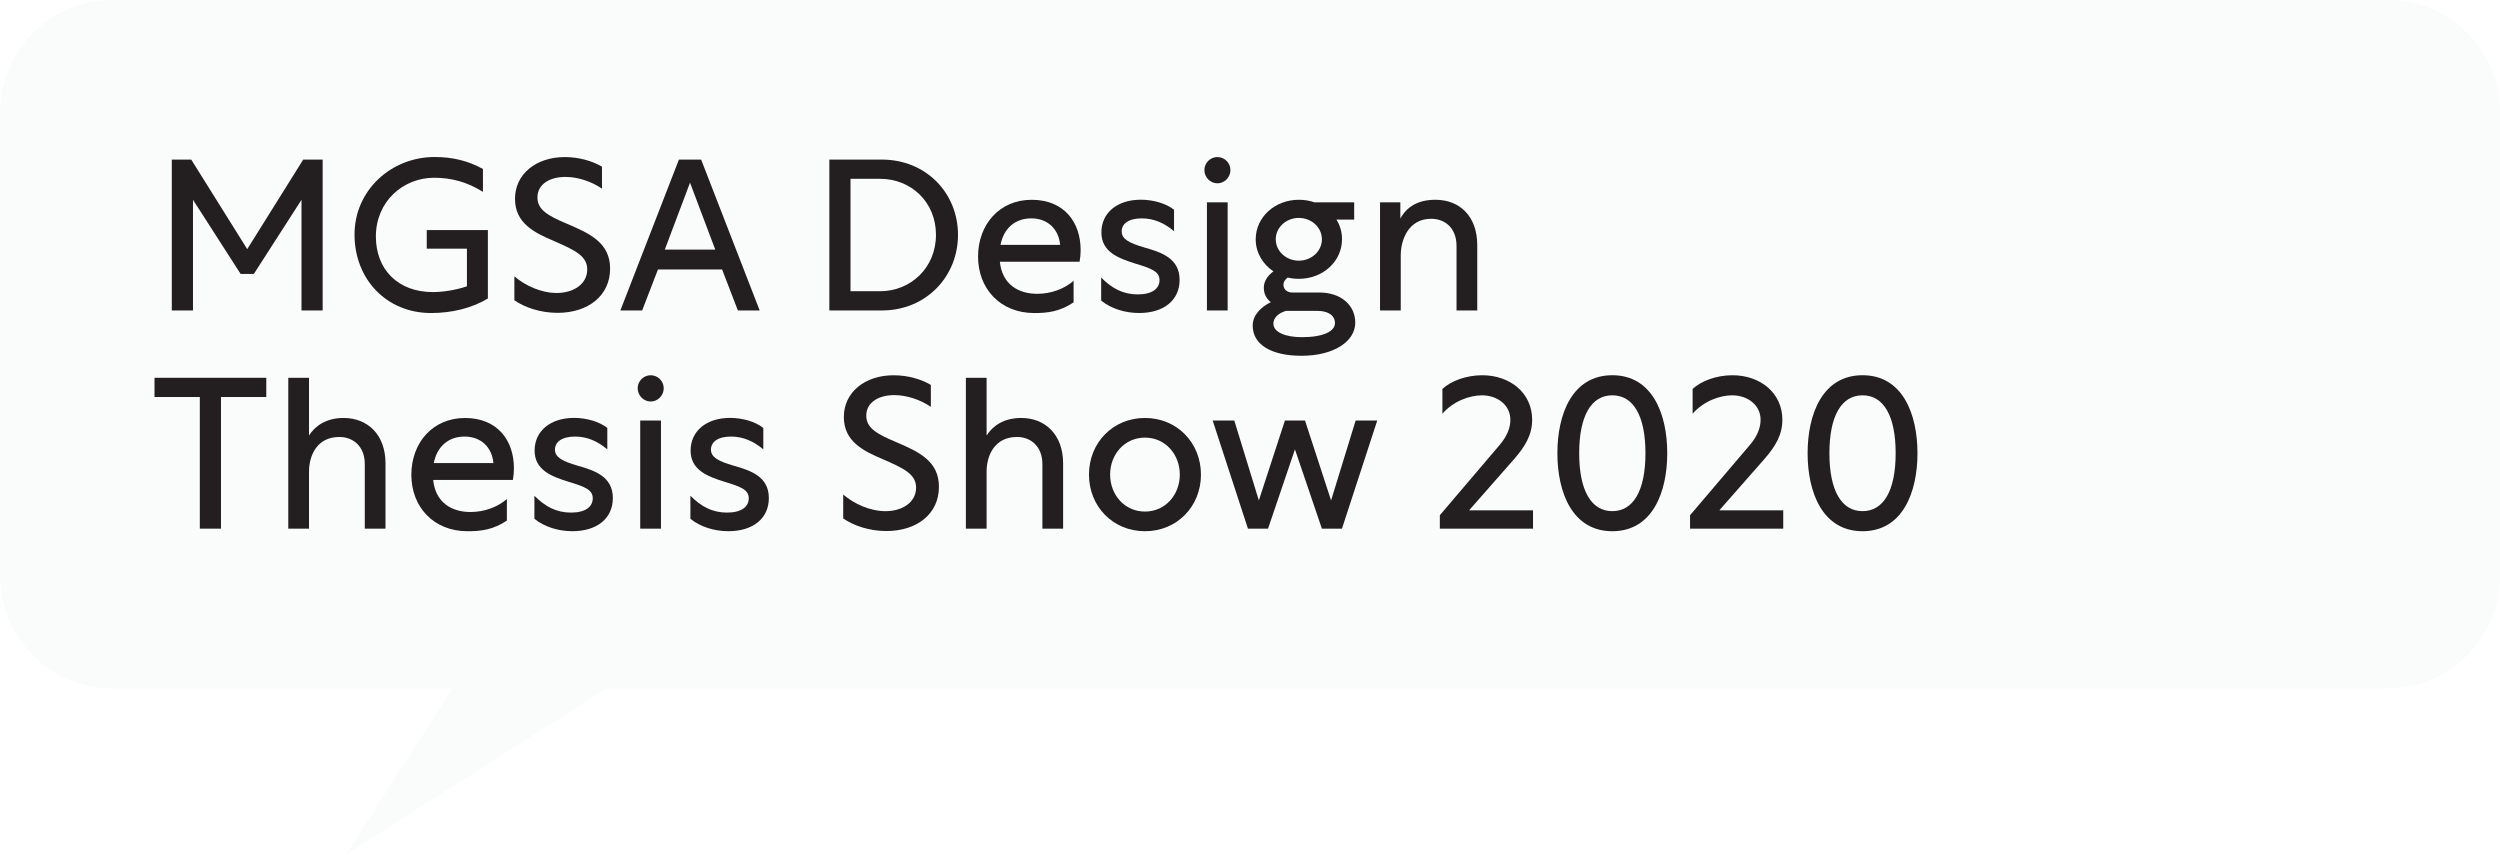
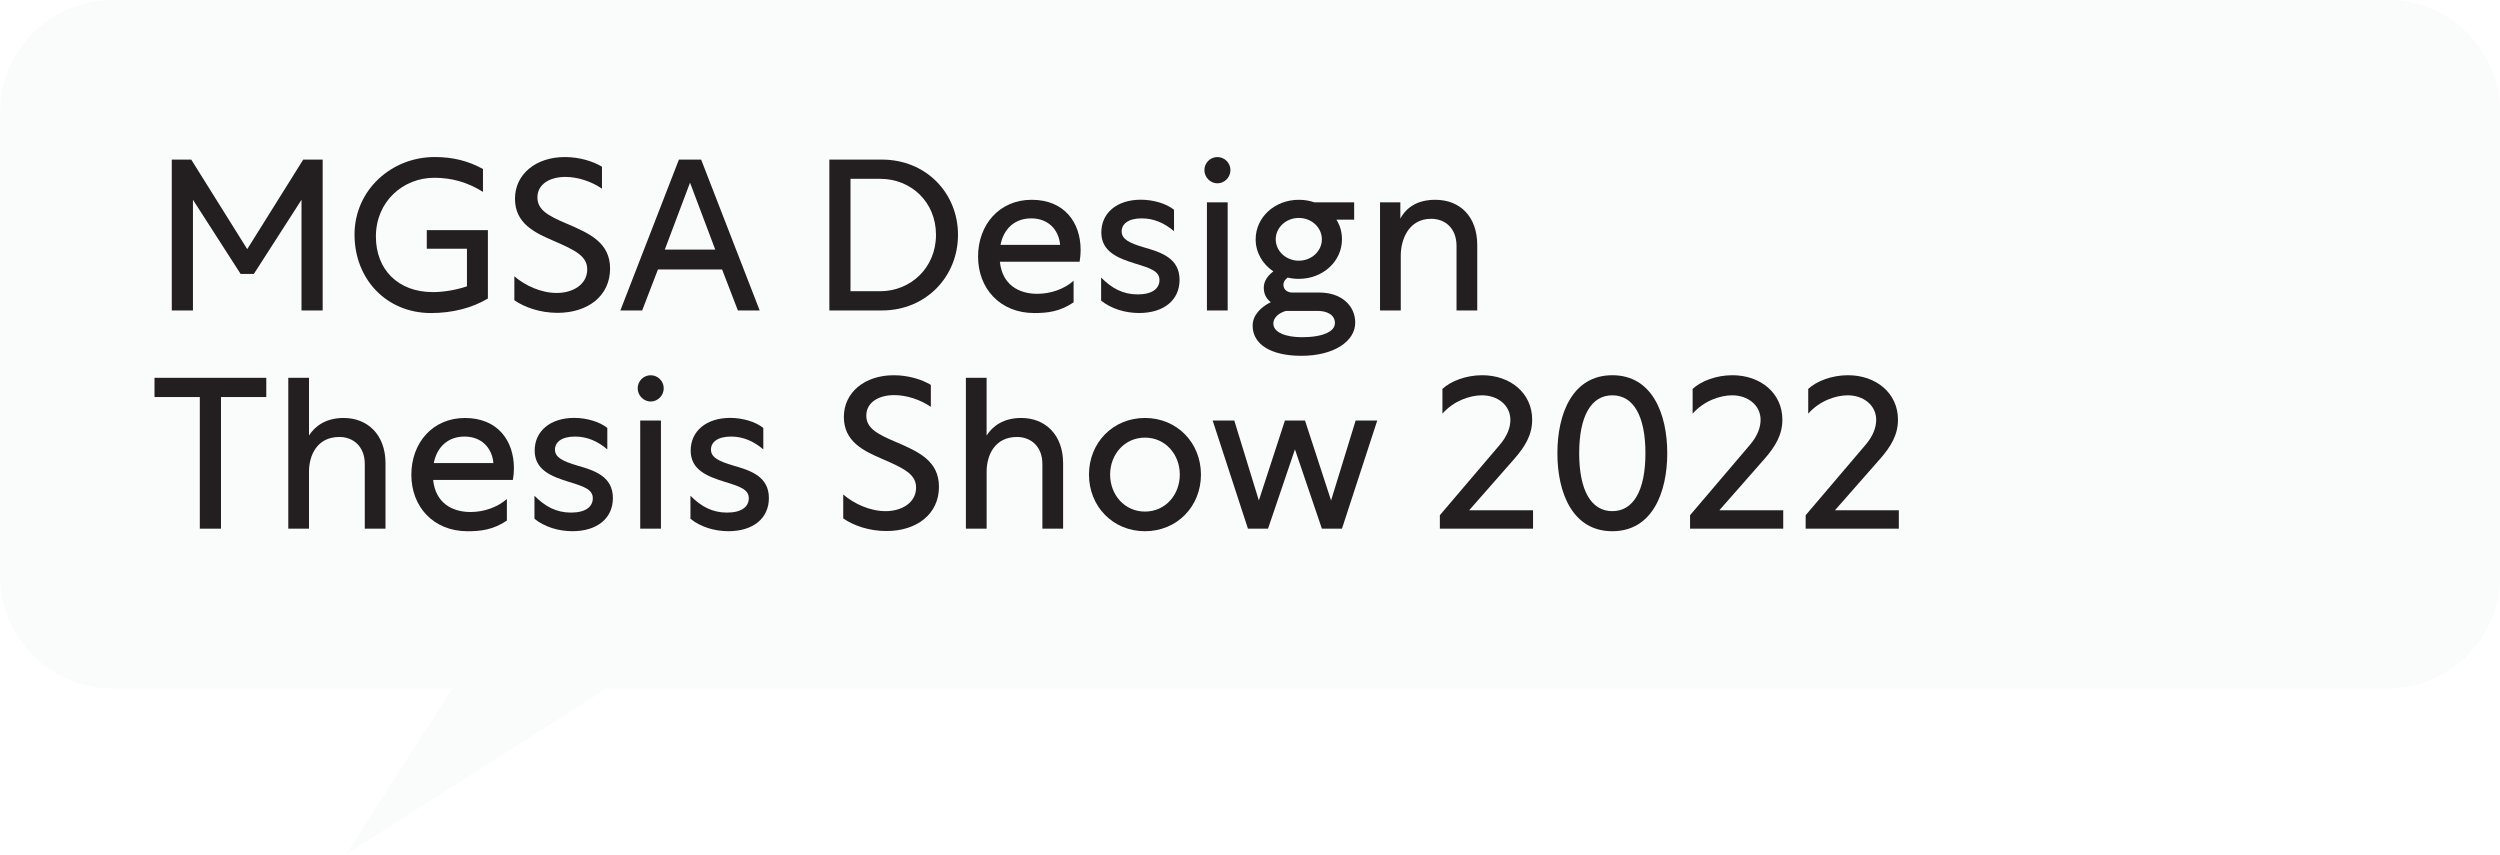
<svg xmlns="http://www.w3.org/2000/svg" id="a" viewBox="0 0 1111.41 379.88">
  <defs>
    <style>.b{fill:#fafbfb;}.c{fill:#231f20;}</style>
  </defs>
  <polygon class="b" points="201.14 306.05 153.83 379.82 269.64 306.05 201.14 306.05" />
  <rect class="b" x=".04" y="-.06" width="1111.41" height="306.11" rx="50" ry="50" />
  <g>
-     <path class="c" d="M106.97,121.78l-21.18-32.97v49.21h-9.41V70.95h8.64l24.89,39.81,24.89-39.81h8.64v67.07h-9.4v-49.21l-21.19,32.97h-5.89Z" />
-     <path class="c" d="M216.89,132.7c-7.12,4.28-15.96,6.46-25.27,6.46-19.85,0-34.01-15.1-34.01-34.87s16.34-34.49,35.62-34.49c8.08,0,14.92,1.71,21.47,5.32v10.17c-6.84-4.28-13.87-6.27-21.66-6.27-13.87,0-25.94,10.55-25.94,26.13,0,14.54,9.69,24.7,25.37,24.7,4.08,0,9.79-.76,15.11-2.57v-16.72h-17.86v-8.27h27.17v30.4Z" />
-     <path class="c" d="M267.62,74.09v9.79c-4.65-3.23-10.83-5.23-16.25-5.23-6.84,0-12.44,3.13-12.44,9.12,0,5.42,4.46,8.08,13.3,11.78,9.97,4.28,19,8.36,19,19.86,0,12.07-9.79,19.67-23.37,19.67-7.7,0-14.73-2.47-19.19-5.6v-10.64c4.84,4.18,11.97,7.41,18.81,7.41,7.41,0,13.58-3.9,13.58-10.45,0-5.89-5.13-8.46-14.73-12.63-8.74-3.71-17.38-7.89-17.38-18.81s9.31-18.53,22.14-18.53c6.46,0,12.35,1.8,16.53,4.28Z" />
+     <path class="c" d="M106.97,121.78l-21.19-32.97v49.21h-9.41V70.95h8.65l24.89,39.81,24.89-39.81h8.65v67.07h-9.41v-49.21l-21.19,32.97h-5.89Z" />
+     <path class="c" d="M216.89,132.71c-7.12,4.28-15.96,6.46-25.27,6.46-19.86,0-34.01-15.1-34.01-34.87s16.34-34.49,35.63-34.49c8.07,0,14.92,1.71,21.47,5.32v10.17c-6.84-4.28-13.87-6.27-21.66-6.27-13.87,0-25.94,10.55-25.94,26.13,0,14.54,9.69,24.7,25.37,24.7,4.08,0,9.79-.76,15.11-2.57v-16.72h-17.86v-8.27h27.17v30.4Z" />
+     <path class="c" d="M267.62,74.09v9.79c-4.66-3.23-10.83-5.23-16.25-5.23-6.84,0-12.45,3.14-12.45,9.12,0,5.42,4.46,8.08,13.3,11.78,9.98,4.28,19,8.36,19,19.86,0,12.07-9.79,19.67-23.37,19.67-7.69,0-14.72-2.47-19.19-5.61v-10.64c4.84,4.18,11.97,7.41,18.81,7.41,7.41,0,13.59-3.9,13.59-10.45,0-5.89-5.13-8.46-14.73-12.63-8.74-3.71-17.39-7.89-17.39-18.81s9.31-18.53,22.14-18.53c6.46,0,12.35,1.8,16.53,4.28Z" />
    <path class="c" d="M301.82,70.95h9.88l26.03,67.07h-9.69l-7.03-18.24h-28.5l-7.03,18.24h-9.69l26.03-67.07Zm16.15,40l-11.21-29.74-11.21,29.74h22.42Z" />
-     <path class="c" d="M368.7,70.95h23.37c19.57,0,33.82,14.82,33.82,33.44s-14.25,33.63-33.82,33.63h-23.37V70.95Zm22.51,58.52c13.68,0,24.89-10.45,24.89-25.08s-11.12-24.89-24.79-24.89h-13.21v49.97h13.11Z" />
-     <path class="c" d="M480.42,111.14c0,1.81-.19,3.71-.48,5.23h-35.44c1.04,10.17,8.36,14.25,16.63,14.25,6.08,0,12.06-2.18,16.15-5.79v9.59c-6.17,4.18-11.78,4.75-17.48,4.75-15.2,0-24.99-10.92-24.99-25.08s9.4-25.27,23.84-25.27,21.76,9.98,21.76,22.33Zm-35.63-2.28h26.51c-.67-7.12-5.61-11.78-12.83-11.78s-12.26,4.46-13.68,11.78Z" />
-     <path class="c" d="M521.93,93.28v9.5c-4.27-3.61-8.93-5.7-14.34-5.7-6.08,0-8.93,2.56-8.93,5.79,0,3.51,3.52,5.22,9.98,7.12,7.7,2.18,15.77,4.84,15.77,14.44,0,9.03-7.03,14.72-17.96,14.72-6.27,0-12.44-1.9-16.91-5.51v-10.26c4.66,4.75,9.69,7.5,16.25,7.5s9.69-2.66,9.69-6.37c0-3.89-3.8-5.22-10.74-7.32-7.6-2.38-15.1-5.22-15.1-13.87s6.93-14.54,17.58-14.54c5.51,0,11.3,1.71,14.72,4.47Z" />
-     <path class="c" d="M547.01,75.61c0,3.23-2.66,5.89-5.79,5.89s-5.79-2.66-5.79-5.89,2.66-5.79,5.79-5.79,5.79,2.57,5.79,5.79Zm-10.45,14.35h9.21v48.07h-9.21v-48.07Z" />
-     <path class="c" d="M584.35,89.95h17.67v7.69h-7.88c1.62,2.57,2.47,5.51,2.47,8.74,0,9.79-8.46,17.58-19.19,17.58-1.71,0-3.33-.19-4.94-.57-1.04,.76-1.9,1.8-1.9,3.23,0,2.19,1.9,3.42,3.8,3.42h12.16c9.69,0,15.96,5.7,15.96,13.4,0,8.27-9.4,14.73-23.94,14.73-13.3,0-21.66-4.94-21.66-13.4,0-4.66,3.61-8.27,8.08-10.45-2.18-1.62-3.13-3.9-3.13-6.46,0-2.85,1.71-5.32,4.28-7.22-4.75-3.14-7.89-8.36-7.89-14.25,0-9.79,8.46-17.58,19.19-17.58,2.47,0,4.75,.38,6.94,1.14Zm-18.24,53.96c0,3.8,5.42,5.99,12.63,5.99,9.5,0,14.73-2.56,14.73-6.27s-3.52-5.42-7.7-5.42h-14.06c-2.09,.57-5.6,2.28-5.6,5.7Zm1.04-37.53c0,5.23,4.56,9.5,10.26,9.5s10.26-4.27,10.26-9.5-4.56-9.5-10.26-9.5-10.26,4.28-10.26,9.5Z" />
-     <path class="c" d="M638.11,88.81c10.92,0,18.62,7.41,18.62,20.14v29.07h-9.21v-28.69c0-7.98-5.13-12.07-11.31-12.07-9.97,0-13.49,9.22-13.49,16.34v24.42h-9.21v-48.07h9.03v7.22c2.75-5.04,7.6-8.36,15.58-8.36Z" />
-     <path class="c" d="M88.83,176.5h-20.14v-8.55h49.69v8.55h-20.14v58.52h-9.41v-58.52Z" />
-     <path class="c" d="M137.37,167.95v25.65c2.75-4.27,7.6-7.79,15.39-7.79,10.64,0,18.62,7.41,18.62,20.14v29.07h-9.21v-28.69c0-7.98-5.22-12.07-11.3-12.07-9.98,0-13.49,8.27-13.49,15.39v25.37h-9.22v-67.07h9.22Z" />
-     <path class="c" d="M228.48,208.14c0,1.81-.19,3.71-.47,5.23h-35.44c1.04,10.17,8.36,14.25,16.62,14.25,6.08,0,12.07-2.18,16.15-5.79v9.59c-6.17,4.18-11.78,4.75-17.48,4.75-15.2,0-24.99-10.92-24.99-25.08s9.41-25.27,23.85-25.27,21.75,9.98,21.75,22.33Zm-35.62-2.28h26.5c-.67-7.12-5.6-11.78-12.83-11.78s-12.25,4.46-13.68,11.78Z" />
-     <path class="c" d="M269.99,190.28v9.5c-4.28-3.61-8.93-5.7-14.35-5.7-6.08,0-8.93,2.56-8.93,5.79,0,3.51,3.51,5.22,9.97,7.12,7.7,2.18,15.77,4.84,15.77,14.44,0,9.03-7.03,14.72-17.96,14.72-6.27,0-12.45-1.9-16.91-5.51v-10.26c4.66,4.75,9.69,7.5,16.25,7.5s9.69-2.66,9.69-6.37c0-3.89-3.8-5.22-10.74-7.32-7.6-2.38-15.11-5.22-15.11-13.87s6.94-14.54,17.58-14.54c5.51,0,11.31,1.71,14.73,4.47Z" />
-     <path class="c" d="M295.07,172.61c0,3.23-2.66,5.89-5.79,5.89s-5.79-2.66-5.79-5.89,2.66-5.79,5.79-5.79,5.79,2.57,5.79,5.79Zm-10.45,14.35h9.22v48.07h-9.22v-48.07Z" />
-     <path class="c" d="M339.34,190.28v9.5c-4.28-3.61-8.93-5.7-14.35-5.7-6.08,0-8.93,2.56-8.93,5.79,0,3.51,3.51,5.22,9.97,7.12,7.7,2.18,15.77,4.84,15.77,14.44,0,9.03-7.03,14.72-17.96,14.72-6.27,0-12.45-1.9-16.91-5.51v-10.26c4.66,4.75,9.69,7.5,16.25,7.5s9.69-2.66,9.69-6.37c0-3.89-3.8-5.22-10.74-7.32-7.6-2.38-15.11-5.22-15.11-13.87s6.94-14.54,17.58-14.54c5.51,0,11.31,1.71,14.73,4.47Z" />
-     <path class="c" d="M413.82,171.09v9.79c-4.66-3.23-10.83-5.23-16.25-5.23-6.84,0-12.45,3.13-12.45,9.12,0,5.42,4.46,8.08,13.3,11.78,9.98,4.28,19,8.36,19,19.86,0,12.07-9.79,19.67-23.37,19.67-7.69,0-14.72-2.47-19.19-5.6v-10.64c4.84,4.18,11.97,7.41,18.81,7.41,7.41,0,13.59-3.9,13.59-10.45,0-5.89-5.13-8.46-14.73-12.63-8.74-3.71-17.39-7.89-17.39-18.81s9.31-18.53,22.14-18.53c6.46,0,12.35,1.8,16.53,4.28Z" />
-     <path class="c" d="M438.61,167.95v25.65c2.75-4.27,7.6-7.79,15.39-7.79,10.64,0,18.62,7.41,18.62,20.14v29.07h-9.21v-28.69c0-7.98-5.23-12.07-11.31-12.07-9.97,0-13.49,8.27-13.49,15.39v25.37h-9.21v-67.07h9.21Z" />
-     <path class="c" d="M533.9,210.99c0,14.16-10.64,25.17-24.89,25.17s-24.89-11.02-24.89-25.17,10.64-25.18,24.89-25.18,24.89,11.02,24.89,25.18Zm-40.38,0c0,8.93,6.37,16.43,15.49,16.43s15.49-7.5,15.49-16.43-6.37-16.44-15.49-16.44-15.49,7.5-15.49,16.44Z" />
-     <path class="c" d="M539.12,186.95h9.6l10.92,35.53,11.59-35.53h8.93l11.59,35.53,10.92-35.53h9.6l-15.68,48.07h-8.93l-11.97-35.25-11.97,35.25h-8.93l-15.68-48.07Z" />
-     <path class="c" d="M671.46,186.67c0-6.56-5.7-10.92-12.64-10.92-5.22,0-12.54,2.38-17.58,8.17v-11.02c3.8-3.51,10.55-6.08,17.67-6.08,12.54,0,22.23,7.98,22.23,19.76,0,6.75-3.14,11.97-8.08,17.58l-19.95,22.71h28.41v8.17h-41.42v-5.99l26.6-31.25c3.42-3.99,4.75-7.79,4.75-11.12Z" />
-     <path class="c" d="M692.36,201.49c0-17.48,6.65-34.68,24.42-34.68s24.42,17.2,24.42,34.68-6.65,34.67-24.42,34.67-24.42-17.2-24.42-34.67Zm24.42,25.75c9.41,0,14.73-9.21,14.73-25.75s-5.32-25.75-14.73-25.75-14.73,9.21-14.73,25.75,5.32,25.75,14.73,25.75Z" />
-     <path class="c" d="M782.7,186.67c0-6.56-5.7-10.92-12.64-10.92-5.22,0-12.54,2.38-17.58,8.17v-11.02c3.8-3.51,10.54-6.08,17.67-6.08,12.54,0,22.23,7.98,22.23,19.76,0,6.75-3.13,11.97-8.08,17.58l-19.95,22.71h28.41v8.17h-41.42v-5.99l26.6-31.25c3.42-3.99,4.75-7.79,4.75-11.12Z" />
-     <path class="c" d="M803.6,201.49c0-17.48,6.65-34.68,24.42-34.68s24.42,17.2,24.42,34.68-6.65,34.67-24.42,34.67-24.42-17.2-24.42-34.67Zm24.42,25.75c9.4,0,14.72-9.21,14.72-25.75s-5.32-25.75-14.72-25.75-14.73,9.21-14.73,25.75,5.32,25.75,14.73,25.75Z" />
+     <path class="c" d="M368.7,70.95h23.37c19.57,0,33.82,14.82,33.82,33.44s-14.25,33.63-33.82,33.63h-23.37V70.95Zm22.52,58.52c13.68,0,24.89-10.45,24.89-25.08s-11.12-24.89-24.8-24.89h-13.21v49.97h13.11Z" />
+     <path class="c" d="M480.42,111.14c0,1.81-.19,3.71-.47,5.23h-35.44c1.04,10.17,8.36,14.25,16.62,14.25,6.08,0,12.07-2.18,16.15-5.79v9.59c-6.17,4.18-11.78,4.75-17.48,4.75-15.2,0-24.99-10.92-24.99-25.08s9.41-25.27,23.85-25.27,21.75,9.98,21.75,22.33Zm-35.62-2.28h26.5c-.67-7.12-5.6-11.78-12.83-11.78s-12.25,4.46-13.68,11.78Z" />
+     <path class="c" d="M521.93,93.28v9.5c-4.28-3.61-8.93-5.7-14.35-5.7-6.08,0-8.93,2.56-8.93,5.79,0,3.51,3.51,5.22,9.97,7.12,7.7,2.19,15.77,4.84,15.77,14.44,0,9.02-7.03,14.72-17.96,14.72-6.27,0-12.45-1.9-16.91-5.51v-10.26c4.66,4.75,9.69,7.5,16.25,7.5s9.69-2.66,9.69-6.37c0-3.89-3.8-5.22-10.74-7.32-7.6-2.38-15.11-5.22-15.11-13.87s6.94-14.54,17.58-14.54c5.51,0,11.31,1.71,14.73,4.47Z" />
+     <path class="c" d="M547.01,75.61c0,3.23-2.66,5.89-5.79,5.89s-5.79-2.66-5.79-5.89,2.66-5.79,5.79-5.79,5.79,2.57,5.79,5.79Zm-10.45,14.35h9.22v48.07h-9.22v-48.07Z" />
+     <path class="c" d="M584.34,89.96h17.67v7.69h-7.89c1.62,2.57,2.47,5.51,2.47,8.74,0,9.79-8.46,17.58-19.19,17.58-1.71,0-3.33-.19-4.94-.57-1.04,.76-1.9,1.8-1.9,3.23,0,2.19,1.9,3.42,3.8,3.42h12.16c9.69,0,15.96,5.7,15.96,13.4,0,8.26-9.41,14.73-23.94,14.73-13.3,0-21.66-4.94-21.66-13.4,0-4.66,3.61-8.26,8.08-10.45-2.19-1.62-3.13-3.89-3.13-6.46,0-2.85,1.71-5.32,4.27-7.22-4.75-3.14-7.88-8.36-7.88-14.25,0-9.79,8.46-17.58,19.19-17.58,2.47,0,4.75,.38,6.93,1.14Zm-18.24,53.96c0,3.8,5.42,5.99,12.64,5.99,9.5,0,14.72-2.56,14.72-6.27s-3.51-5.42-7.7-5.42h-14.06c-2.09,.57-5.61,2.28-5.61,5.7Zm1.04-37.53c0,5.23,4.56,9.5,10.26,9.5s10.26-4.27,10.26-9.5-4.56-9.5-10.26-9.5-10.26,4.28-10.26,9.5Z" />
+     <path class="c" d="M638.11,88.82c10.93,0,18.62,7.41,18.62,20.14v29.07h-9.21v-28.69c0-7.98-5.13-12.07-11.3-12.07-9.98,0-13.49,9.22-13.49,16.34v24.42h-9.22v-48.07h9.03v7.22c2.75-5.04,7.6-8.36,15.58-8.36Z" />
+     <path class="c" d="M88.83,176.51h-20.14v-8.55h49.69v8.55h-20.14v58.52h-9.41v-58.52Z" />
+     <path class="c" d="M137.37,167.95v25.65c2.75-4.27,7.6-7.79,15.39-7.79,10.64,0,18.62,7.41,18.62,20.14v29.07h-9.21v-28.69c0-7.98-5.23-12.07-11.31-12.07-9.97,0-13.49,8.27-13.49,15.39v25.37h-9.21v-67.07h9.21Z" />
+     <path class="c" d="M228.48,208.14c0,1.81-.19,3.71-.48,5.23h-35.44c1.04,10.17,8.36,14.25,16.63,14.25,6.08,0,12.06-2.18,16.15-5.79v9.59c-6.17,4.18-11.78,4.75-17.48,4.75-15.2,0-24.99-10.92-24.99-25.08s9.4-25.27,23.84-25.27,21.76,9.98,21.76,22.33Zm-35.63-2.28h26.51c-.67-7.12-5.61-11.78-12.83-11.78s-12.26,4.46-13.68,11.78Z" />
+     <path class="c" d="M269.99,190.28v9.5c-4.27-3.61-8.93-5.7-14.34-5.7-6.08,0-8.93,2.56-8.93,5.79,0,3.51,3.52,5.22,9.98,7.12,7.7,2.19,15.77,4.84,15.77,14.44,0,9.02-7.03,14.72-17.96,14.72-6.27,0-12.44-1.9-16.91-5.51v-10.26c4.66,4.75,9.69,7.5,16.25,7.5s9.69-2.66,9.69-6.37c0-3.89-3.8-5.22-10.74-7.32-7.6-2.38-15.1-5.22-15.1-13.87s6.93-14.54,17.58-14.54c5.51,0,11.3,1.71,14.72,4.47Z" />
+     <path class="c" d="M295.07,172.61c0,3.23-2.66,5.89-5.79,5.89s-5.79-2.66-5.79-5.89,2.66-5.79,5.79-5.79,5.79,2.57,5.79,5.79Zm-10.45,14.35h9.21v48.07h-9.21v-48.07Z" />
+     <path class="c" d="M339.34,190.28v9.5c-4.27-3.61-8.93-5.7-14.34-5.7-6.08,0-8.93,2.56-8.93,5.79,0,3.51,3.52,5.22,9.98,7.12,7.7,2.19,15.77,4.84,15.77,14.44,0,9.02-7.03,14.72-17.96,14.72-6.27,0-12.44-1.9-16.91-5.51v-10.26c4.66,4.75,9.69,7.5,16.25,7.5s9.69-2.66,9.69-6.37c0-3.89-3.8-5.22-10.74-7.32-7.6-2.38-15.1-5.22-15.1-13.87s6.93-14.54,17.58-14.54c5.51,0,11.3,1.71,14.72,4.47Z" />
+     <path class="c" d="M413.82,171.09v9.79c-4.65-3.23-10.83-5.23-16.25-5.23-6.84,0-12.44,3.14-12.44,9.12,0,5.42,4.46,8.08,13.3,11.78,9.97,4.28,19,8.36,19,19.86,0,12.07-9.79,19.67-23.37,19.67-7.7,0-14.73-2.47-19.19-5.61v-10.64c4.84,4.18,11.97,7.41,18.81,7.41,7.41,0,13.58-3.9,13.58-10.45,0-5.89-5.13-8.46-14.73-12.63-8.74-3.71-17.38-7.89-17.38-18.81s9.31-18.53,22.14-18.53c6.46,0,12.35,1.8,16.53,4.28Z" />
+     <path class="c" d="M438.61,167.95v25.65c2.75-4.27,7.6-7.79,15.39-7.79,10.64,0,18.62,7.41,18.62,20.14v29.07h-9.21v-28.69c0-7.98-5.22-12.07-11.3-12.07-9.98,0-13.49,8.27-13.49,15.39v25.37h-9.22v-67.07h9.22Z" />
+     <path class="c" d="M533.9,210.99c0,14.16-10.64,25.17-24.89,25.17s-24.89-11.02-24.89-25.17,10.64-25.18,24.89-25.18,24.89,11.02,24.89,25.18Zm-40.38,0c0,8.93,6.37,16.44,15.49,16.44s15.49-7.51,15.49-16.44-6.37-16.44-15.49-16.44-15.49,7.5-15.49,16.44Z" />
+     <path class="c" d="M539.12,186.96h9.6l10.92,35.53,11.59-35.53h8.93l11.59,35.53,10.92-35.53h9.6l-15.68,48.07h-8.93l-11.97-35.25-11.97,35.25h-8.93l-15.68-48.07Z" />
+     <path class="c" d="M671.46,186.67c0-6.56-5.7-10.93-12.63-10.93-5.23,0-12.54,2.38-17.58,8.17v-11.02c3.8-3.51,10.54-6.08,17.67-6.08,12.54,0,22.23,7.98,22.23,19.76,0,6.75-3.13,11.97-8.08,17.58l-19.95,22.71h28.41v8.17h-41.42v-5.99l26.6-31.25c3.42-3.99,4.75-7.79,4.75-11.12Z" />
+     <path class="c" d="M692.36,201.49c0-17.48,6.65-34.68,24.42-34.68s24.42,17.2,24.42,34.68-6.65,34.67-24.42,34.67-24.42-17.2-24.42-34.67Zm24.42,25.75c9.4,0,14.72-9.21,14.72-25.75s-5.32-25.75-14.72-25.75-14.73,9.22-14.73,25.75,5.32,25.75,14.73,25.75Z" />
+     <path class="c" d="M782.7,186.67c0-6.56-5.7-10.93-12.64-10.93-5.22,0-12.54,2.38-17.58,8.17v-11.02c3.8-3.51,10.54-6.08,17.67-6.08,12.54,0,22.23,7.98,22.23,19.76,0,6.75-3.13,11.97-8.08,17.58l-19.95,22.71h28.41v8.17h-41.42v-5.99l26.6-31.25c3.42-3.99,4.75-7.79,4.75-11.12Z" />
+     <path class="c" d="M834.09,186.67c0-6.56-5.7-10.93-12.64-10.93-5.22,0-12.54,2.38-17.58,8.17v-11.02c3.8-3.51,10.54-6.08,17.67-6.08,12.54,0,22.23,7.98,22.23,19.76,0,6.75-3.13,11.97-8.08,17.58l-19.95,22.71h28.41v8.17h-41.42v-5.99l26.6-31.25c3.42-3.99,4.75-7.79,4.75-11.12Z" />
  </g>
</svg>
